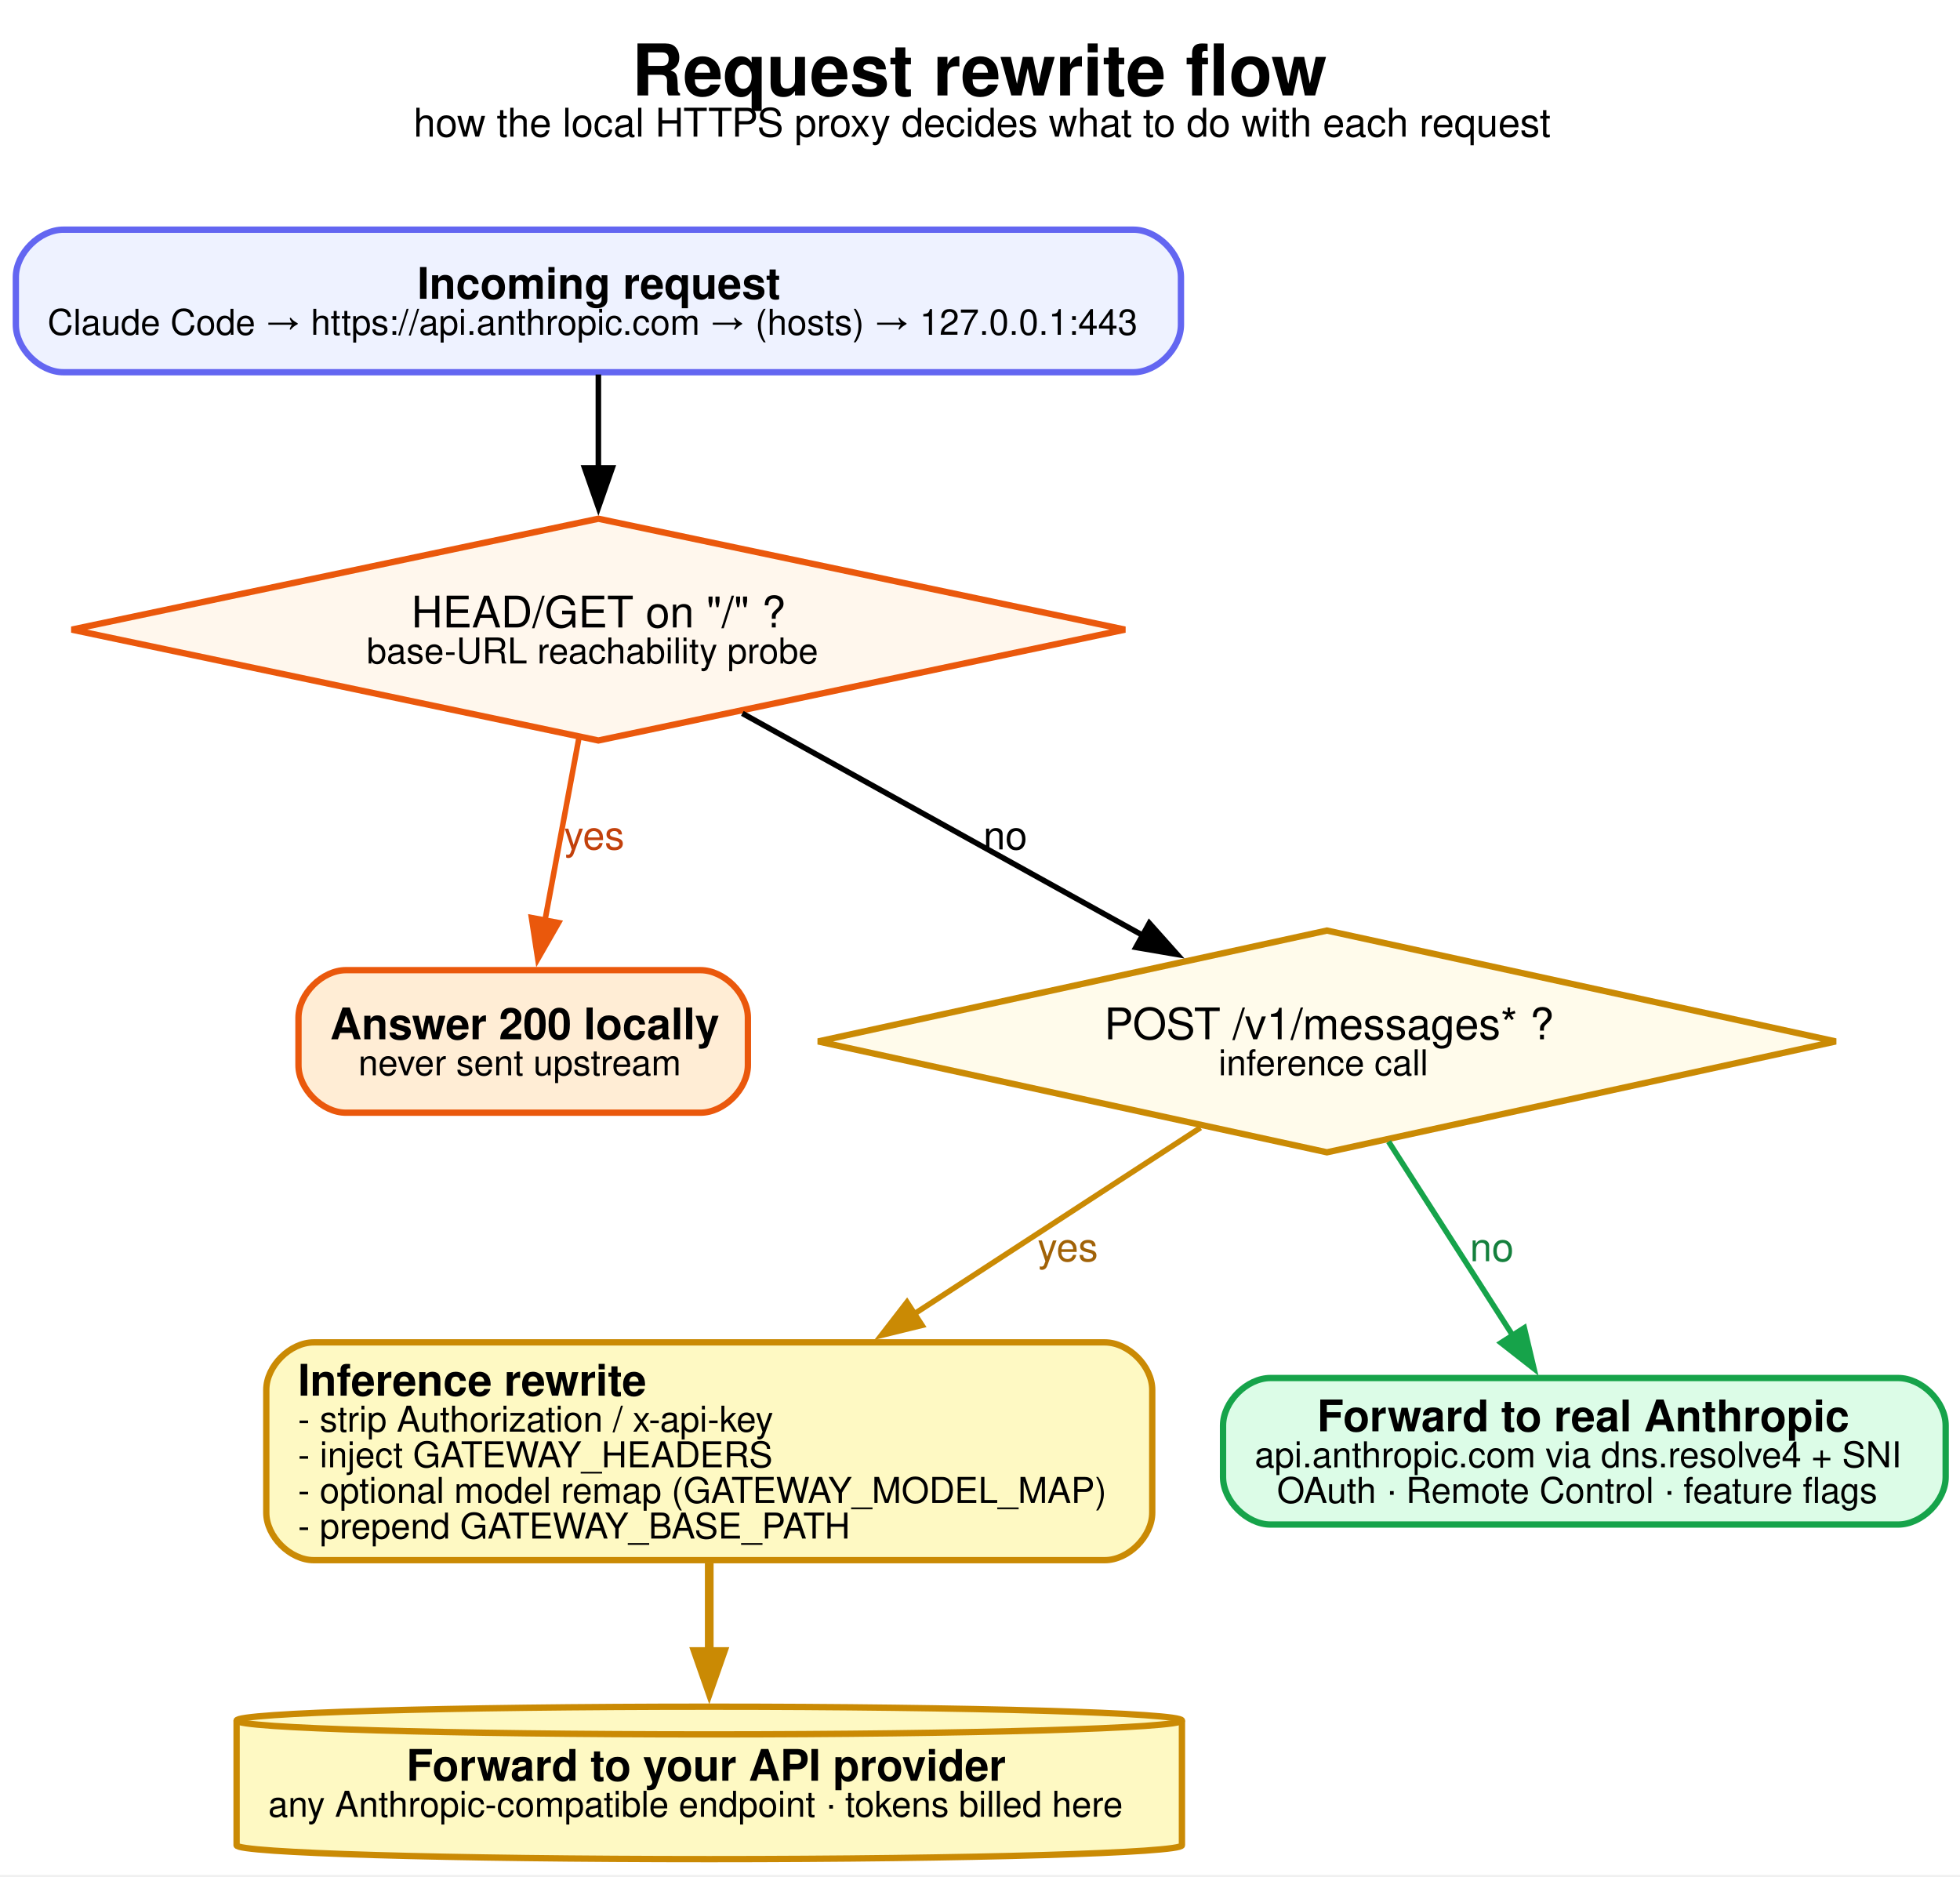
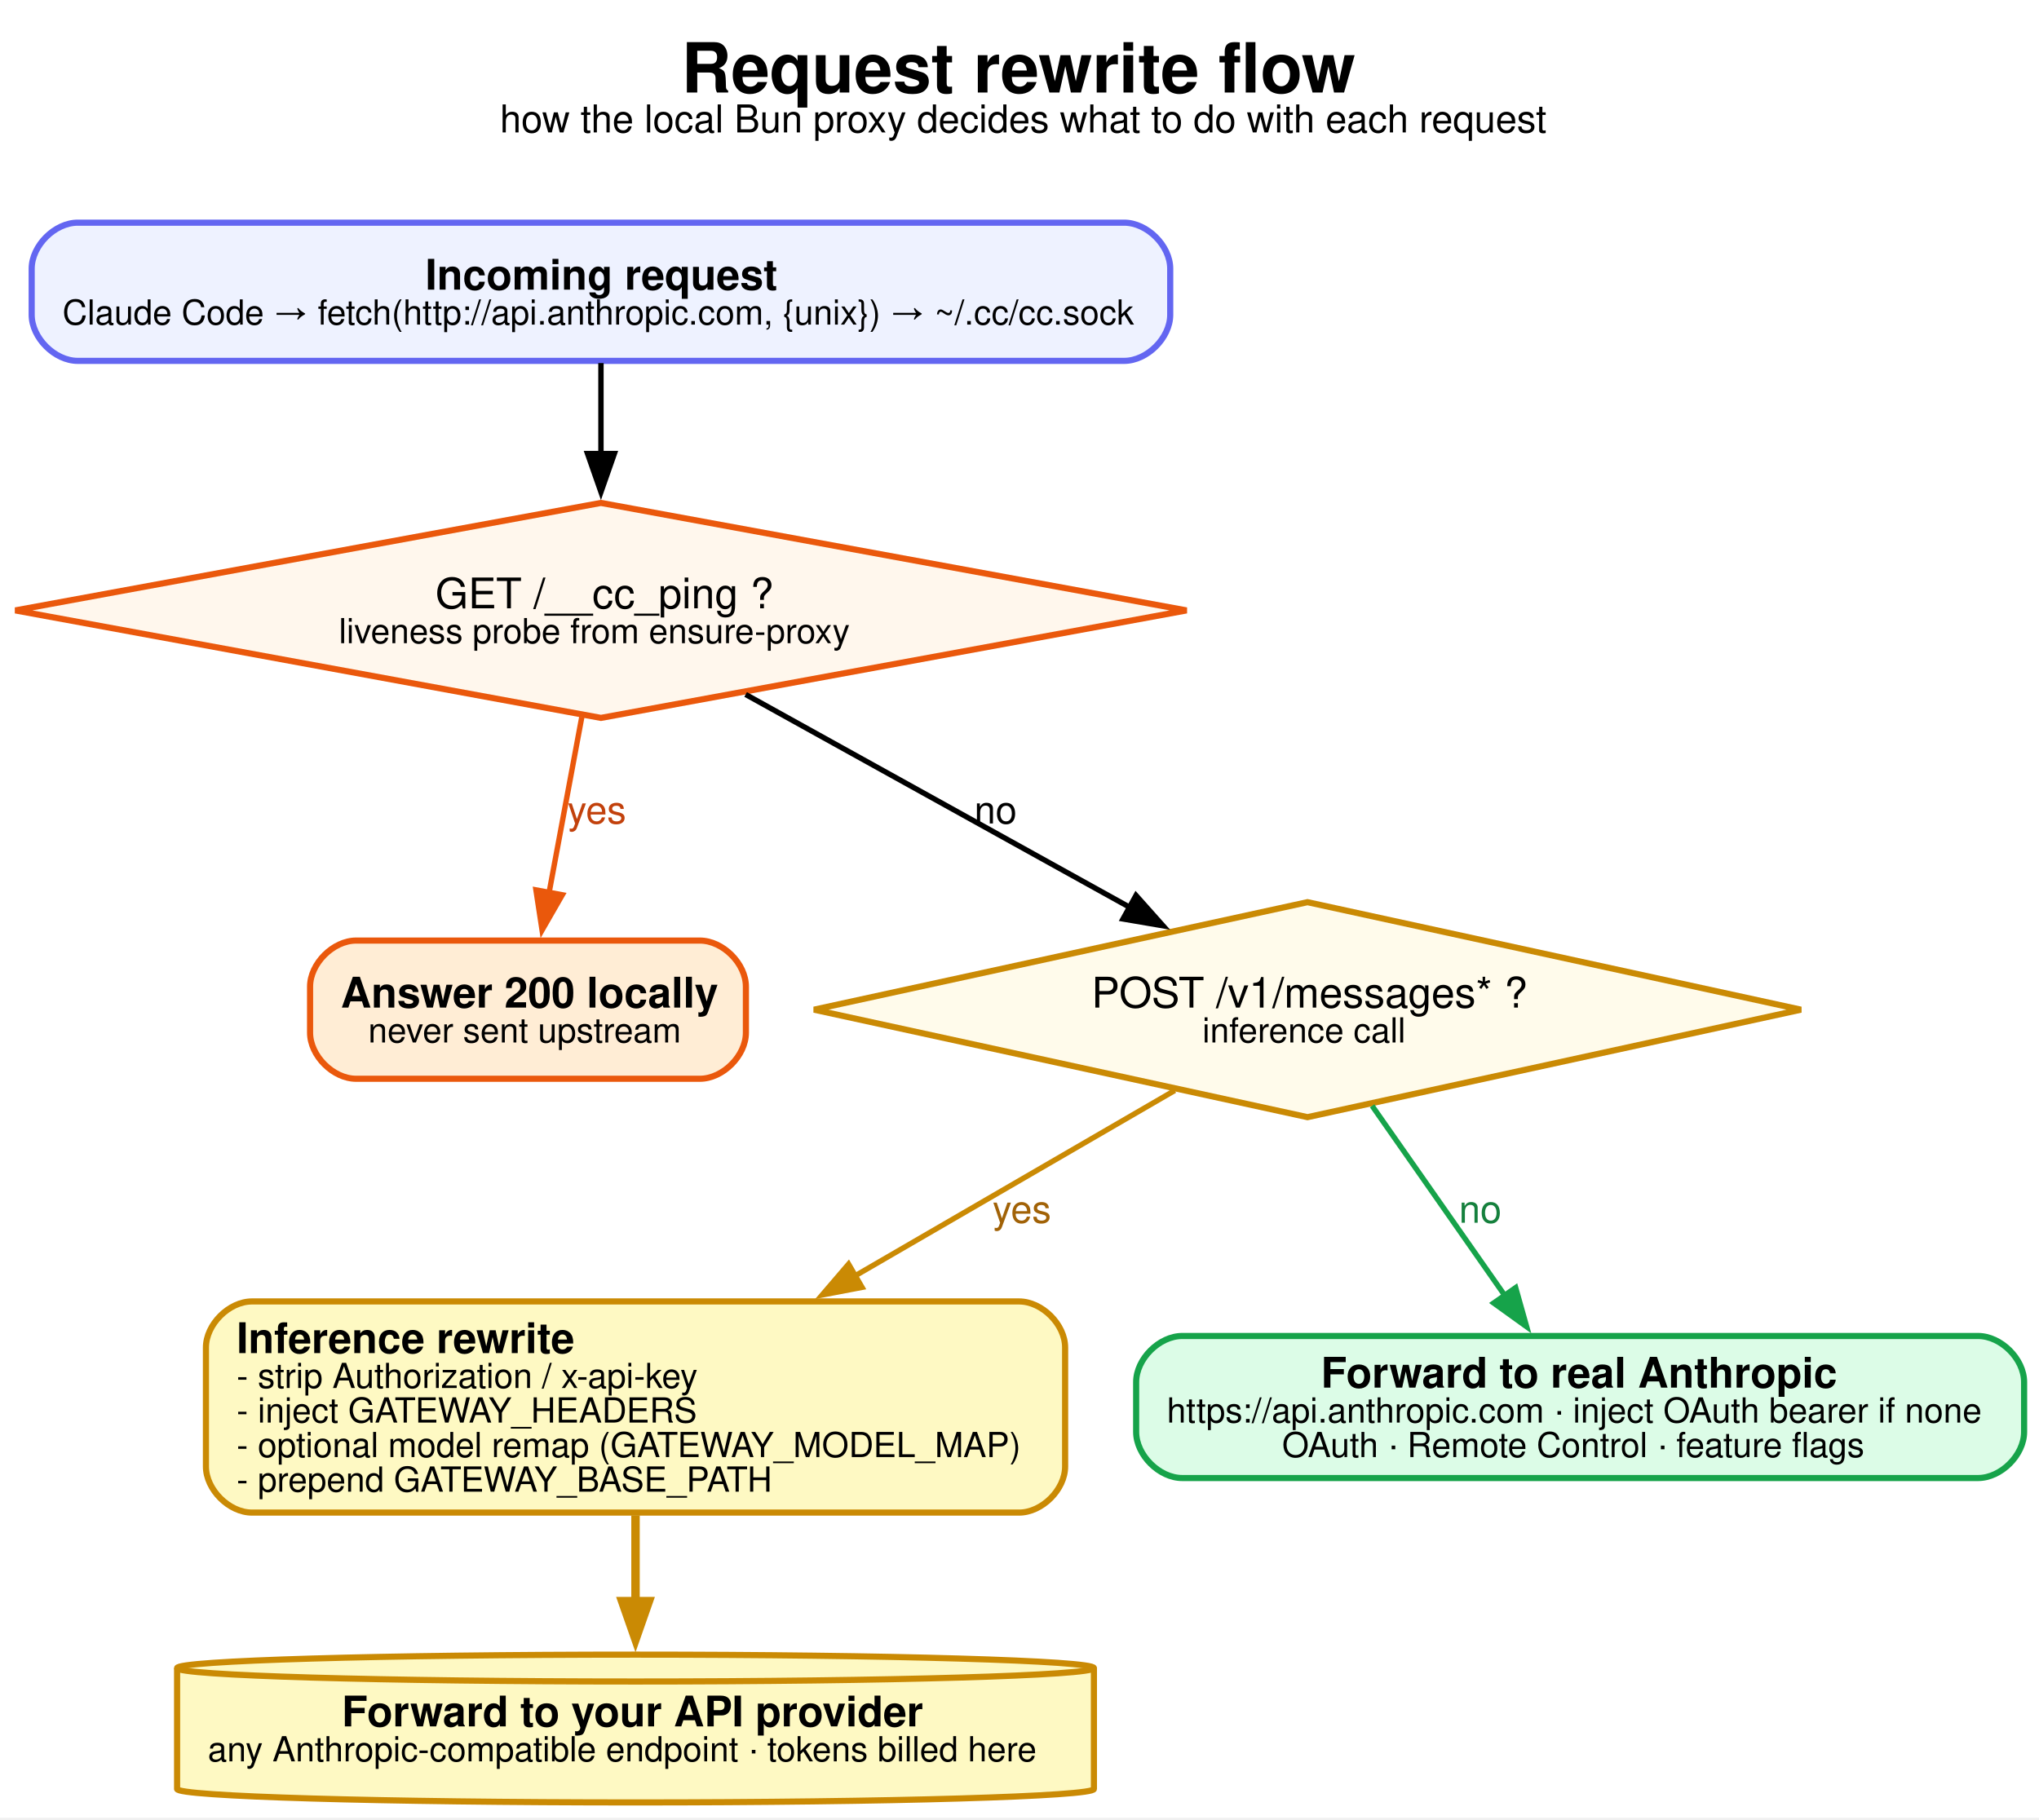
- <svg xmlns="http://www.w3.org/2000/svg" width="495pt" height="474pt" viewBox="0.00 0.00 495.00 474.00">
+ <svg xmlns="http://www.w3.org/2000/svg" width="531pt" height="474pt" viewBox="0.00 0.00 531.00 474.00">
  <g id="graph0" class="graph" transform="scale(1 1) rotate(0) translate(4 469.5)">
-     <polygon fill="white" stroke="none" points="-4,4 -4,-469.5 491.38,-469.5 491.38,4 -4,4" />
-     <text xml:space="preserve" text-anchor="start" x="155.56" y="-445.4" font-family="Helvetica,sans-Serif" font-weight="bold" font-size="18.00">Request rewrite flow</text>
-     <text xml:space="preserve" text-anchor="start" x="100.44" y="-435" font-family="Helvetica,sans-Serif" font-size="10.00">how the local HTTPS proxy decides what to do with each request</text>
-     <text xml:space="preserve" text-anchor="start" x="241.06" y="-417.4" font-family="Helvetica,sans-Serif" font-size="18.00"> </text>
+     <polygon fill="white" stroke="none" points="-4,4 -4,-469.5 527.12,-469.5 527.12,4 -4,4" />
+     <text xml:space="preserve" text-anchor="start" x="173.44" y="-445.4" font-family="Helvetica,sans-Serif" font-weight="bold" font-size="18.00">Request rewrite flow</text>
+     <text xml:space="preserve" text-anchor="start" x="126.19" y="-435" font-family="Helvetica,sans-Serif" font-size="10.00">how the local Bun proxy decides what to do with each request</text>
+     <text xml:space="preserve" text-anchor="start" x="258.94" y="-417.4" font-family="Helvetica,sans-Serif" font-size="18.00"> </text>
    <g id="node1" class="node">
-       <path fill="#eef2ff" stroke="#6366f1" stroke-width="1.6" d="M282.25,-411.5C282.25,-411.5 12,-411.5 12,-411.5 6,-411.5 0,-405.5 0,-399.5 0,-399.5 0,-387.5 0,-387.5 0,-381.5 6,-375.5 12,-375.5 12,-375.5 282.25,-375.5 282.25,-375.5 288.25,-375.5 294.25,-381.5 294.25,-387.5 294.25,-387.5 294.25,-399.5 294.25,-399.5 294.25,-405.5 288.25,-411.5 282.25,-411.5" />
-       <text xml:space="preserve" text-anchor="start" x="101.38" y="-394.05" font-family="Helvetica,sans-Serif" font-weight="bold" font-size="11.00">Incoming request</text>
-       <text xml:space="preserve" text-anchor="start" x="8" y="-384.95" font-family="Helvetica,sans-Serif" font-size="9.00">Claude Code → https://api.anthropic.com → (hosts) → 127.0.0.1:443</text>
+       <path fill="#eef2ff" stroke="#6366f1" stroke-width="1.6" d="M288.75,-411.5C288.75,-411.5 16.25,-411.5 16.25,-411.5 10.25,-411.5 4.25,-405.5 4.25,-399.5 4.25,-399.5 4.25,-387.5 4.25,-387.5 4.25,-381.5 10.25,-375.5 16.25,-375.5 16.25,-375.5 288.75,-375.5 288.75,-375.5 294.75,-375.5 300.75,-381.5 300.75,-387.5 300.75,-387.5 300.75,-399.5 300.75,-399.5 300.75,-405.5 294.75,-411.5 288.75,-411.5" />
+       <text xml:space="preserve" text-anchor="start" x="106.75" y="-394.05" font-family="Helvetica,sans-Serif" font-weight="bold" font-size="11.00">Incoming request</text>
+       <text xml:space="preserve" text-anchor="start" x="12.25" y="-384.95" font-family="Helvetica,sans-Serif" font-size="9.00">Claude Code → fetch(http://api.anthropic.com, {unix}) → ~/.cc/cc.sock</text>
    </g>
    <g id="node2" class="node">
-       <polygon fill="#fff7ed" stroke="#ea580c" stroke-width="1.6" points="147.12,-338.5 14.12,-310.5 147.12,-282.5 280.12,-310.5 147.12,-338.5" />
-       <text xml:space="preserve" text-anchor="start" x="99.88" y="-311.05" font-family="Helvetica,sans-Serif" font-size="11.00">HEAD/GET on "/" ?</text>
-       <text xml:space="preserve" text-anchor="start" x="88.62" y="-301.95" font-family="Helvetica,sans-Serif" font-size="9.00">base-URL reachability probe</text>
+       <polygon fill="#fff7ed" stroke="#ea580c" stroke-width="1.6" points="152.5,-338.5 0,-310.5 152.5,-282.5 305,-310.5 152.5,-338.5" />
+       <text xml:space="preserve" text-anchor="start" x="109.38" y="-311.05" font-family="Helvetica,sans-Serif" font-size="11.00">GET /__cc_ping ?</text>
+       <text xml:space="preserve" text-anchor="start" x="84.25" y="-301.95" font-family="Helvetica,sans-Serif" font-size="9.00">liveness probe from ensure-proxy</text>
    </g>
    <g id="edge1" class="edge">
-       <path fill="none" stroke="black" stroke-width="1.4" d="M147.12,-374.92C147.12,-367.92 147.12,-359.56 147.12,-351.23" />
-       <polygon fill="black" stroke="black" stroke-width="1.4" points="150.63,-351.35 147.13,-341.35 143.63,-351.35 150.63,-351.35" />
+       <path fill="none" stroke="black" stroke-width="1.4" d="M152.5,-374.92C152.5,-367.92 152.5,-359.56 152.5,-351.23" />
+       <polygon fill="black" stroke="black" stroke-width="1.4" points="156,-351.35 152.5,-341.35 149,-351.35 156,-351.35" />
    </g>
    <g id="node3" class="node">
-       <path fill="#ffedd5" stroke="#ea580c" stroke-width="1.6" d="M172.88,-224.5C172.88,-224.5 83.38,-224.5 83.38,-224.5 77.38,-224.5 71.38,-218.5 71.38,-212.5 71.38,-212.5 71.38,-200.5 71.38,-200.5 71.38,-194.5 77.38,-188.5 83.38,-188.5 83.38,-188.5 172.88,-188.5 172.88,-188.5 178.88,-188.5 184.88,-194.5 184.88,-200.5 184.88,-200.5 184.88,-212.5 184.88,-212.5 184.88,-218.5 178.88,-224.5 172.88,-224.5" />
-       <text xml:space="preserve" text-anchor="start" x="79.38" y="-207.05" font-family="Helvetica,sans-Serif" font-weight="bold" font-size="11.00">Answer 200 locally</text>
-       <text xml:space="preserve" text-anchor="start" x="86.5" y="-197.95" font-family="Helvetica,sans-Serif" font-size="9.00">never sent upstream</text>
+       <path fill="#ffedd5" stroke="#ea580c" stroke-width="1.6" d="M178.25,-224.5C178.25,-224.5 88.75,-224.5 88.75,-224.5 82.75,-224.5 76.75,-218.5 76.75,-212.5 76.75,-212.5 76.75,-200.5 76.75,-200.5 76.75,-194.5 82.75,-188.5 88.75,-188.5 88.75,-188.5 178.25,-188.5 178.25,-188.5 184.25,-188.5 190.25,-194.5 190.25,-200.5 190.25,-200.5 190.25,-212.5 190.25,-212.5 190.25,-218.5 184.25,-224.5 178.25,-224.5" />
+       <text xml:space="preserve" text-anchor="start" x="84.75" y="-207.05" font-family="Helvetica,sans-Serif" font-weight="bold" font-size="11.00">Answer 200 locally</text>
+       <text xml:space="preserve" text-anchor="start" x="91.88" y="-197.95" font-family="Helvetica,sans-Serif" font-size="9.00">never sent upstream</text>
    </g>
    <g id="edge2" class="edge">
-       <path fill="none" stroke="#ea580c" stroke-width="1.4" d="M142.18,-282.97C139.56,-268.91 136.34,-251.59 133.64,-237.1" />
-       <polygon fill="#ea580c" stroke="#ea580c" stroke-width="1.4" points="137.09,-236.51 131.82,-227.32 130.21,-237.79 137.09,-236.51" />
-       <text xml:space="preserve" text-anchor="middle" x="146.07" y="-255" font-family="Helvetica,sans-Serif" font-size="10.00" fill="#c2410c">yes</text>
+       <path fill="none" stroke="#ea580c" stroke-width="1.4" d="M147.51,-282.7C144.89,-268.64 141.67,-251.38 138.99,-236.95" />
+       <polygon fill="#ea580c" stroke="#ea580c" stroke-width="1.4" points="142.45,-236.42 137.17,-227.23 135.57,-237.7 142.45,-236.42" />
+       <text xml:space="preserve" text-anchor="middle" x="151.44" y="-255" font-family="Helvetica,sans-Serif" font-size="10.00" fill="#c2410c">yes</text>
    </g>
    <g id="node4" class="node">
-       <polygon fill="#fffbeb" stroke="#ca8a04" stroke-width="1.6" points="331.12,-234.5 202.62,-206.5 331.12,-178.5 459.62,-206.5 331.12,-234.5" />
-       <text xml:space="preserve" text-anchor="start" x="274.88" y="-207.05" font-family="Helvetica,sans-Serif" font-size="11.00">POST /v1/messages* ?</text>
-       <text xml:space="preserve" text-anchor="start" x="303.75" y="-197.95" font-family="Helvetica,sans-Serif" font-size="9.00">inference call</text>
+       <polygon fill="#fffbeb" stroke="#ca8a04" stroke-width="1.6" points="336.5,-234.5 208,-206.5 336.5,-178.5 465,-206.5 336.5,-234.5" />
+       <text xml:space="preserve" text-anchor="start" x="280.25" y="-207.05" font-family="Helvetica,sans-Serif" font-size="11.00">POST /v1/messages* ?</text>
+       <text xml:space="preserve" text-anchor="start" x="309.12" y="-197.95" font-family="Helvetica,sans-Serif" font-size="9.00">inference call</text>
    </g>
    <g id="edge3" class="edge">
-       <path fill="none" stroke="black" stroke-width="1.4" d="M183.48,-289.35C212.55,-273.23 253.51,-250.53 284.91,-233.12" />
-       <polygon fill="black" stroke="black" stroke-width="1.4" points="286.26,-236.37 293.31,-228.46 282.87,-230.25 286.26,-236.37" />
-       <text xml:space="preserve" text-anchor="middle" x="249.89" y="-255" font-family="Helvetica,sans-Serif" font-size="10.00">no</text>
+       <path fill="none" stroke="black" stroke-width="1.4" d="M190.18,-288.61C219.15,-272.55 259.31,-250.29 290.23,-233.15" />
+       <polygon fill="black" stroke="black" stroke-width="1.4" points="291.84,-236.26 298.89,-228.35 288.45,-230.13 291.84,-236.26" />
+       <text xml:space="preserve" text-anchor="middle" x="255.27" y="-255" font-family="Helvetica,sans-Serif" font-size="10.00">no</text>
    </g>
    <g id="node5" class="node">
-       <path fill="#fef9c3" stroke="#ca8a04" stroke-width="1.6" d="M275,-130.5C275,-130.5 75.25,-130.5 75.25,-130.5 69.25,-130.5 63.25,-124.5 63.25,-118.5 63.25,-118.5 63.25,-87.5 63.25,-87.5 63.25,-81.5 69.25,-75.5 75.25,-75.5 75.25,-75.5 275,-75.5 275,-75.5 281,-75.5 287,-81.5 287,-87.5 287,-87.5 287,-118.5 287,-118.5 287,-124.5 281,-130.5 275,-130.5" />
-       <text xml:space="preserve" text-anchor="start" x="71.25" y="-117.05" font-family="Helvetica,sans-Serif" font-weight="bold" font-size="11.00">Inference rewrite</text>
-       <text xml:space="preserve" text-anchor="start" x="71.25" y="-107.95" font-family="Helvetica,sans-Serif" font-size="9.00">- strip Authorization / x-api-key</text>
-       <text xml:space="preserve" text-anchor="start" x="71.25" y="-98.95" font-family="Helvetica,sans-Serif" font-size="9.00">- inject GATEWAY_HEADERS</text>
-       <text xml:space="preserve" text-anchor="start" x="71.25" y="-89.95" font-family="Helvetica,sans-Serif" font-size="9.00">- optional model remap (GATEWAY_MODEL_MAP)</text>
-       <text xml:space="preserve" text-anchor="start" x="71.25" y="-80.95" font-family="Helvetica,sans-Serif" font-size="9.00">- prepend GATEWAY_BASE_PATH</text>
+       <path fill="#fef9c3" stroke="#ca8a04" stroke-width="1.6" d="M261.38,-130.5C261.38,-130.5 61.62,-130.5 61.62,-130.5 55.62,-130.5 49.63,-124.5 49.63,-118.5 49.63,-118.5 49.63,-87.5 49.63,-87.5 49.63,-81.5 55.63,-75.5 61.63,-75.5 61.63,-75.5 261.38,-75.5 261.38,-75.5 267.38,-75.5 273.38,-81.5 273.38,-87.5 273.38,-87.5 273.38,-118.5 273.38,-118.5 273.38,-124.5 267.38,-130.5 261.38,-130.5" />
+       <text xml:space="preserve" text-anchor="start" x="57.62" y="-117.05" font-family="Helvetica,sans-Serif" font-weight="bold" font-size="11.00">Inference rewrite</text>
+       <text xml:space="preserve" text-anchor="start" x="57.62" y="-107.95" font-family="Helvetica,sans-Serif" font-size="9.00">- strip Authorization / x-api-key</text>
+       <text xml:space="preserve" text-anchor="start" x="57.62" y="-98.95" font-family="Helvetica,sans-Serif" font-size="9.00">- inject GATEWAY_HEADERS</text>
+       <text xml:space="preserve" text-anchor="start" x="57.62" y="-89.95" font-family="Helvetica,sans-Serif" font-size="9.00">- optional model remap (GATEWAY_MODEL_MAP)</text>
+       <text xml:space="preserve" text-anchor="start" x="57.62" y="-80.95" font-family="Helvetica,sans-Serif" font-size="9.00">- prepend GATEWAY_BASE_PATH</text>
    </g>
    <g id="edge4" class="edge">
-       <path fill="none" stroke="#ca8a04" stroke-width="1.4" d="M299.18,-184.72C278.35,-171.17 250.7,-153.18 226.79,-137.62" />
-       <polygon fill="#ca8a04" stroke="#ca8a04" stroke-width="1.4" points="228.87,-134.8 218.58,-132.28 225.06,-140.66 228.87,-134.8" />
-       <text xml:space="preserve" text-anchor="middle" x="265.68" y="-151" font-family="Helvetica,sans-Serif" font-size="10.00" fill="#a16207">yes</text>
+       <path fill="none" stroke="#ca8a04" stroke-width="1.4" d="M301.93,-185.45C278.17,-171.67 246.07,-153.05 218.55,-137.09" />
+       <polygon fill="#ca8a04" stroke="#ca8a04" stroke-width="1.4" points="220.5,-134.17 210.1,-132.19 216.99,-140.23 220.5,-134.17" />
+       <text xml:space="preserve" text-anchor="middle" x="262.12" y="-151" font-family="Helvetica,sans-Serif" font-size="10.00" fill="#a16207">yes</text>
    </g>
    <g id="node7" class="node">
-       <path fill="#dcfce7" stroke="#16a34a" stroke-width="1.6" d="M475.38,-121.5C475.38,-121.5 316.88,-121.5 316.88,-121.5 310.88,-121.5 304.88,-115.5 304.88,-109.5 304.88,-109.5 304.88,-96.5 304.88,-96.5 304.88,-90.5 310.88,-84.5 316.88,-84.5 316.88,-84.5 475.38,-84.5 475.38,-84.5 481.38,-84.5 487.38,-90.5 487.38,-96.5 487.38,-96.5 487.38,-109.5 487.38,-109.5 487.38,-115.5 481.38,-121.5 475.38,-121.5" />
-       <text xml:space="preserve" text-anchor="start" x="328.62" y="-108.05" font-family="Helvetica,sans-Serif" font-weight="bold" font-size="11.00">Forward to real Anthropic</text>
-       <text xml:space="preserve" text-anchor="start" x="312.88" y="-98.95" font-family="Helvetica,sans-Serif" font-size="9.00">api.anthropic.com via dns.resolve4 + SNI</text>
-       <text xml:space="preserve" text-anchor="start" x="318.5" y="-89.95" font-family="Helvetica,sans-Serif" font-size="9.00">OAuth · Remote Control · feature flags</text>
+       <path fill="#dcfce7" stroke="#16a34a" stroke-width="1.6" d="M511.12,-121.5C511.12,-121.5 303.88,-121.5 303.88,-121.5 297.88,-121.5 291.88,-115.5 291.88,-109.5 291.88,-109.5 291.88,-96.5 291.88,-96.5 291.88,-90.5 297.88,-84.5 303.88,-84.5 303.88,-84.5 511.12,-84.5 511.12,-84.5 517.12,-84.5 523.12,-90.5 523.12,-96.5 523.12,-96.5 523.12,-109.5 523.12,-109.5 523.12,-115.5 517.12,-121.5 511.12,-121.5" />
+       <text xml:space="preserve" text-anchor="start" x="340" y="-108.05" font-family="Helvetica,sans-Serif" font-weight="bold" font-size="11.00">Forward to real Anthropic</text>
+       <text xml:space="preserve" text-anchor="start" x="299.88" y="-98.95" font-family="Helvetica,sans-Serif" font-size="9.00">https://api.anthropic.com · inject OAuth bearer if none</text>
+       <text xml:space="preserve" text-anchor="start" x="329.88" y="-89.95" font-family="Helvetica,sans-Serif" font-size="9.00">OAuth · Remote Control · feature flags</text>
    </g>
    <g id="edge6" class="edge">
-       <path fill="none" stroke="#16a34a" stroke-width="1.4" d="M346.69,-181.19C356.15,-166.42 368.27,-147.5 378.14,-132.09" />
-       <polygon fill="#16a34a" stroke="#16a34a" stroke-width="1.4" points="380.96,-134.17 383.41,-123.86 375.07,-130.39 380.96,-134.17" />
-       <text xml:space="preserve" text-anchor="middle" x="372.77" y="-151" font-family="Helvetica,sans-Serif" font-size="10.00" fill="#15803d">no</text>
+       <path fill="none" stroke="#16a34a" stroke-width="1.4" d="M353.33,-181.45C363.75,-166.54 377.19,-147.33 388.07,-131.78" />
+       <polygon fill="#16a34a" stroke="#16a34a" stroke-width="1.4" points="390.71,-134.1 393.58,-123.9 384.98,-130.09 390.71,-134.1" />
+       <text xml:space="preserve" text-anchor="middle" x="381.5" y="-151" font-family="Helvetica,sans-Serif" font-size="10.00" fill="#15803d">no</text>
    </g>
    <g id="node6" class="node">
-       <path fill="#fef9c3" stroke="#ca8a04" stroke-width="1.6" d="M294.5,-35C294.5,-36.93 240.99,-38.5 175.12,-38.5 109.26,-38.5 55.75,-36.93 55.75,-35 55.75,-35 55.75,-3.5 55.75,-3.5 55.75,-1.57 109.26,0 175.12,0 240.99,0 294.5,-1.57 294.5,-3.5 294.5,-3.5 294.5,-35 294.5,-35" />
-       <path fill="none" stroke="#ca8a04" stroke-width="1.6" d="M294.5,-35C294.5,-33.07 240.99,-31.5 175.12,-31.5 109.26,-31.5 55.75,-33.07 55.75,-35" />
-       <text xml:space="preserve" text-anchor="start" x="98.62" y="-19.8" font-family="Helvetica,sans-Serif" font-weight="bold" font-size="11.00">Forward to your API provider</text>
-       <text xml:space="preserve" text-anchor="start" x="63.75" y="-10.7" font-family="Helvetica,sans-Serif" font-size="9.00">any Anthropic-compatible endpoint · tokens billed here</text>
+       <path fill="#fef9c3" stroke="#ca8a04" stroke-width="1.6" d="M280.88,-35C280.88,-36.93 227.37,-38.5 161.5,-38.5 95.63,-38.5 42.12,-36.93 42.12,-35 42.12,-35 42.12,-3.5 42.12,-3.5 42.12,-1.57 95.63,0 161.5,0 227.37,0 280.88,-1.57 280.88,-3.5 280.88,-3.5 280.88,-35 280.88,-35" />
+       <path fill="none" stroke="#ca8a04" stroke-width="1.6" d="M280.88,-35C280.88,-33.07 227.37,-31.5 161.5,-31.5 95.63,-31.5 42.12,-33.07 42.12,-35" />
+       <text xml:space="preserve" text-anchor="start" x="85" y="-19.8" font-family="Helvetica,sans-Serif" font-weight="bold" font-size="11.00">Forward to your API provider</text>
+       <text xml:space="preserve" text-anchor="start" x="50.12" y="-10.7" font-family="Helvetica,sans-Serif" font-size="9.00">any Anthropic-compatible endpoint · tokens billed here</text>
    </g>
    <g id="edge5" class="edge">
-       <path fill="none" stroke="#ca8a04" stroke-width="2.2" d="M175.12,-74.78C175.12,-67.55 175.12,-59.69 175.12,-52.24" />
-       <polygon fill="#ca8a04" stroke="#ca8a04" stroke-width="2.2" points="178.63,-52.43 175.13,-42.43 171.63,-52.43 178.63,-52.43" />
+       <path fill="none" stroke="#ca8a04" stroke-width="2.2" d="M161.5,-74.78C161.5,-67.55 161.5,-59.69 161.5,-52.24" />
+       <polygon fill="#ca8a04" stroke="#ca8a04" stroke-width="2.2" points="165,-52.43 161.5,-42.43 158,-52.43 165,-52.43" />
    </g>
  </g>
</svg>
